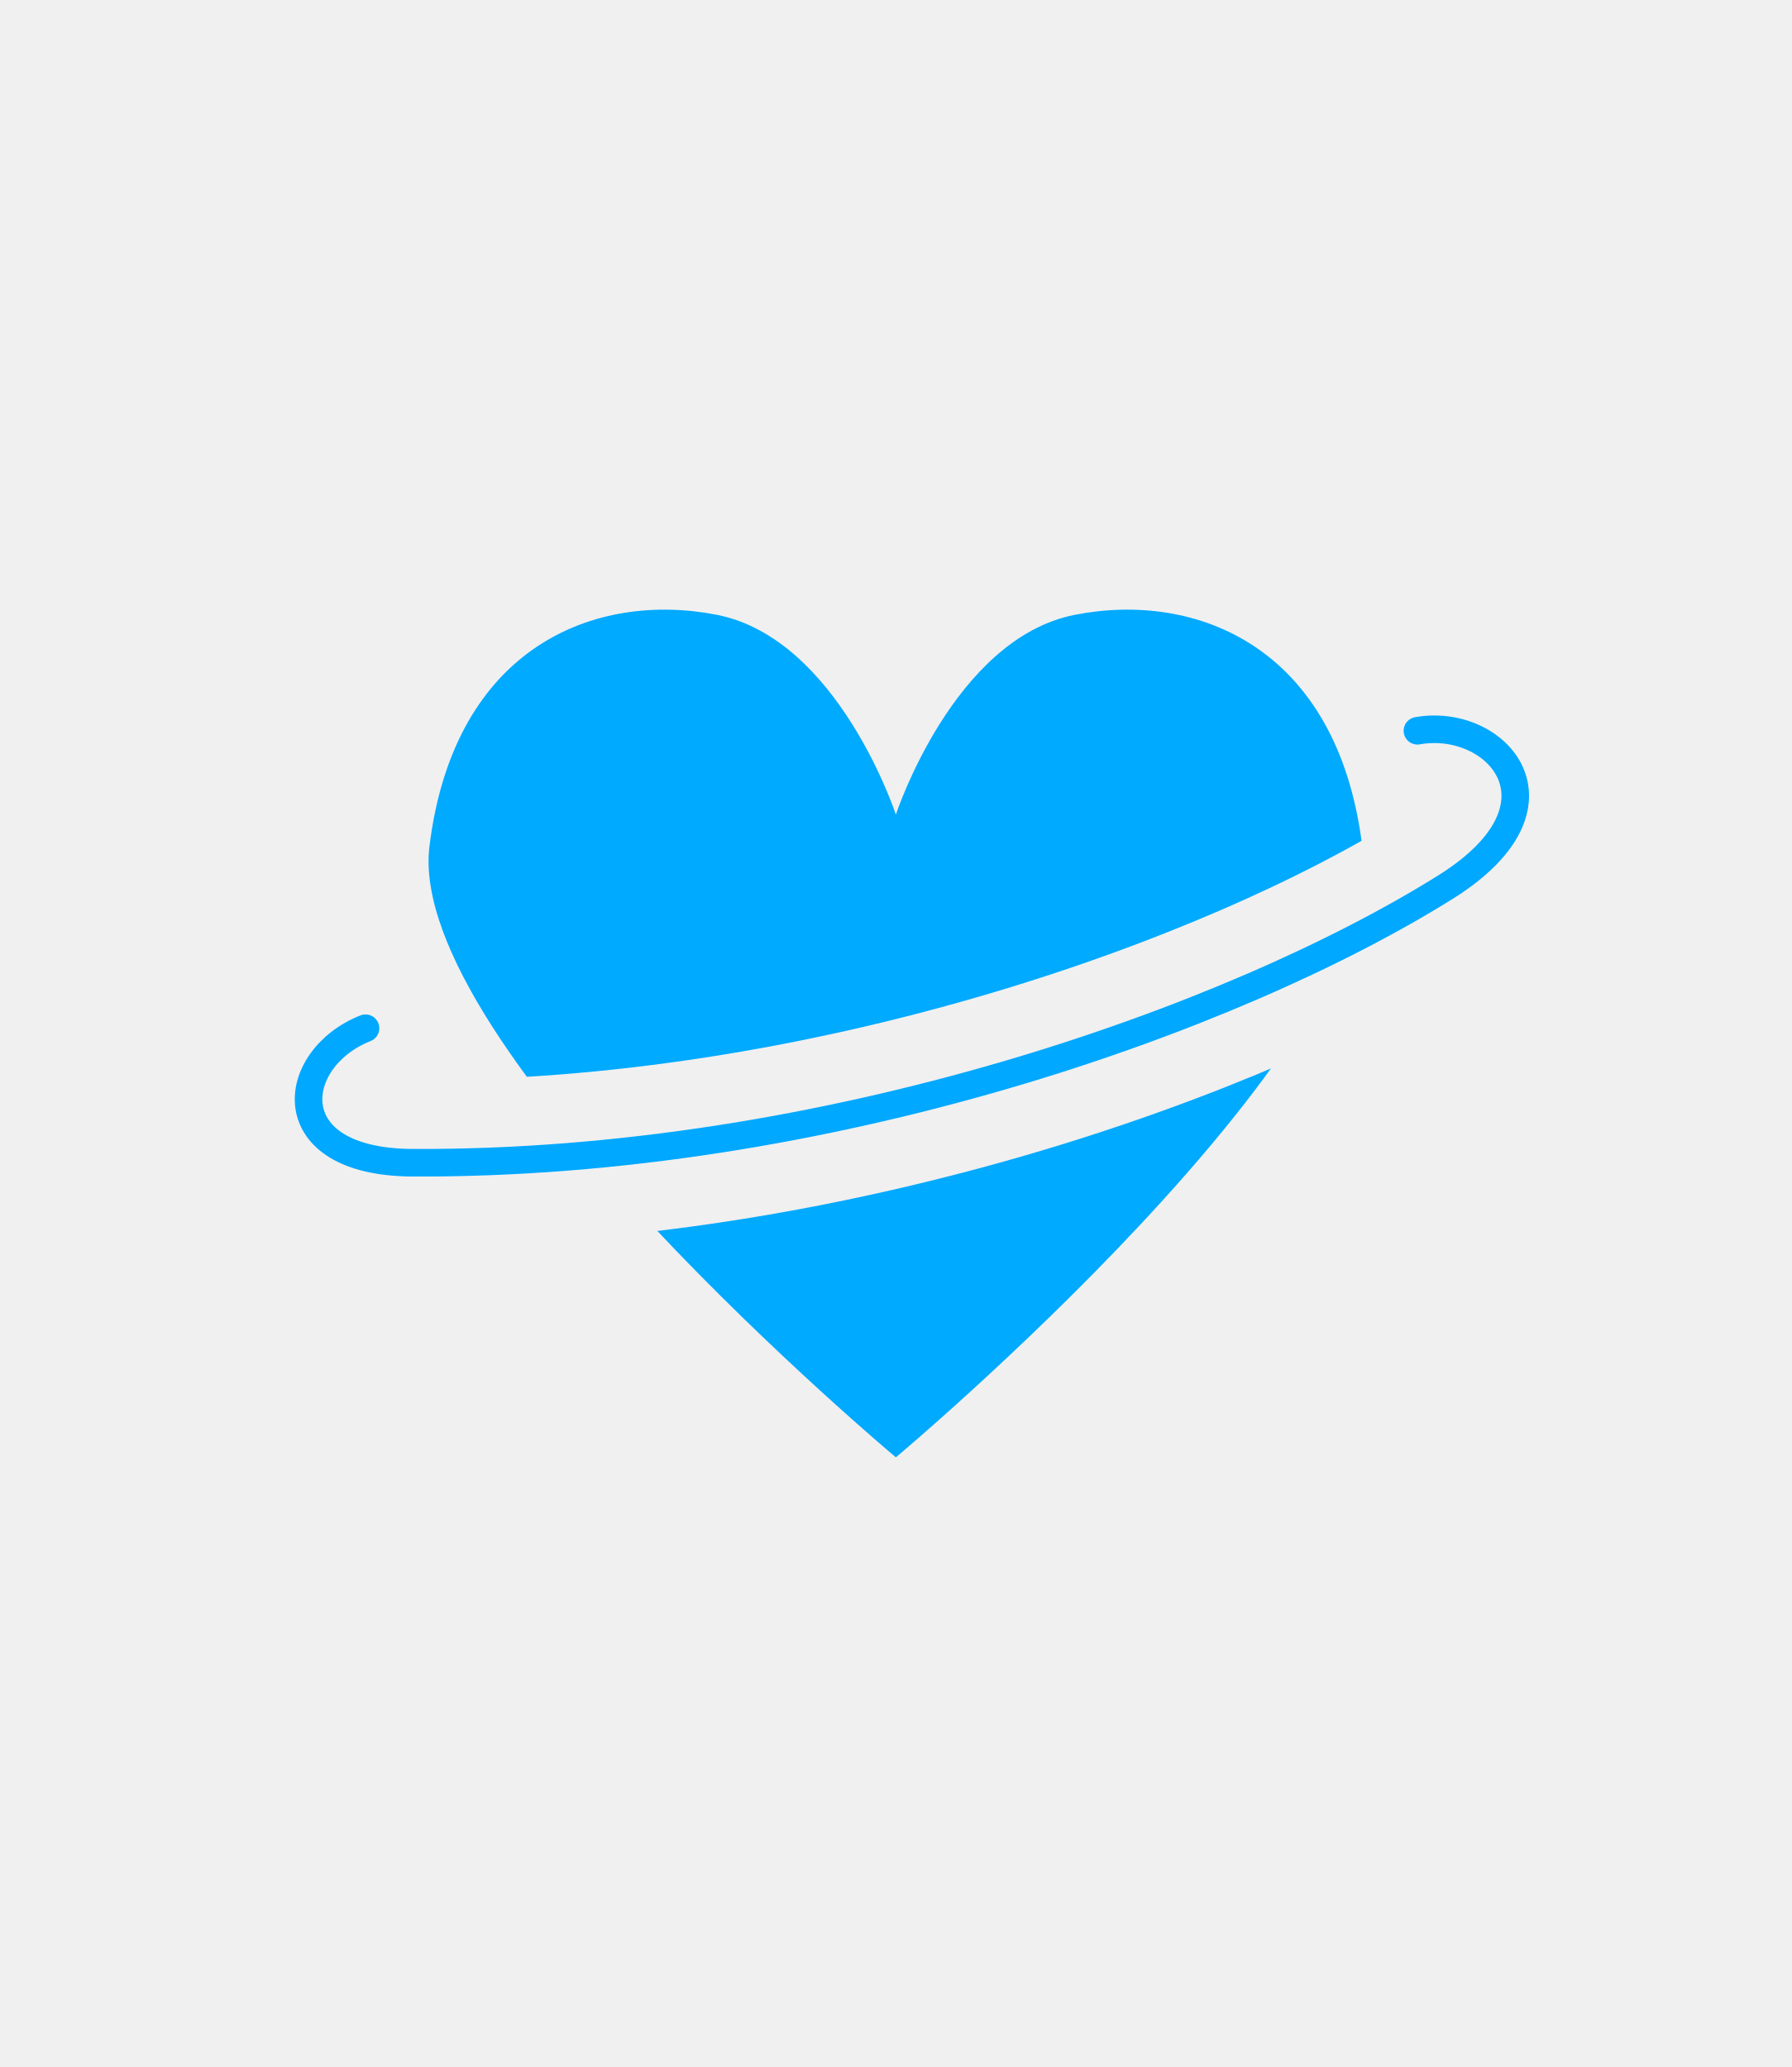
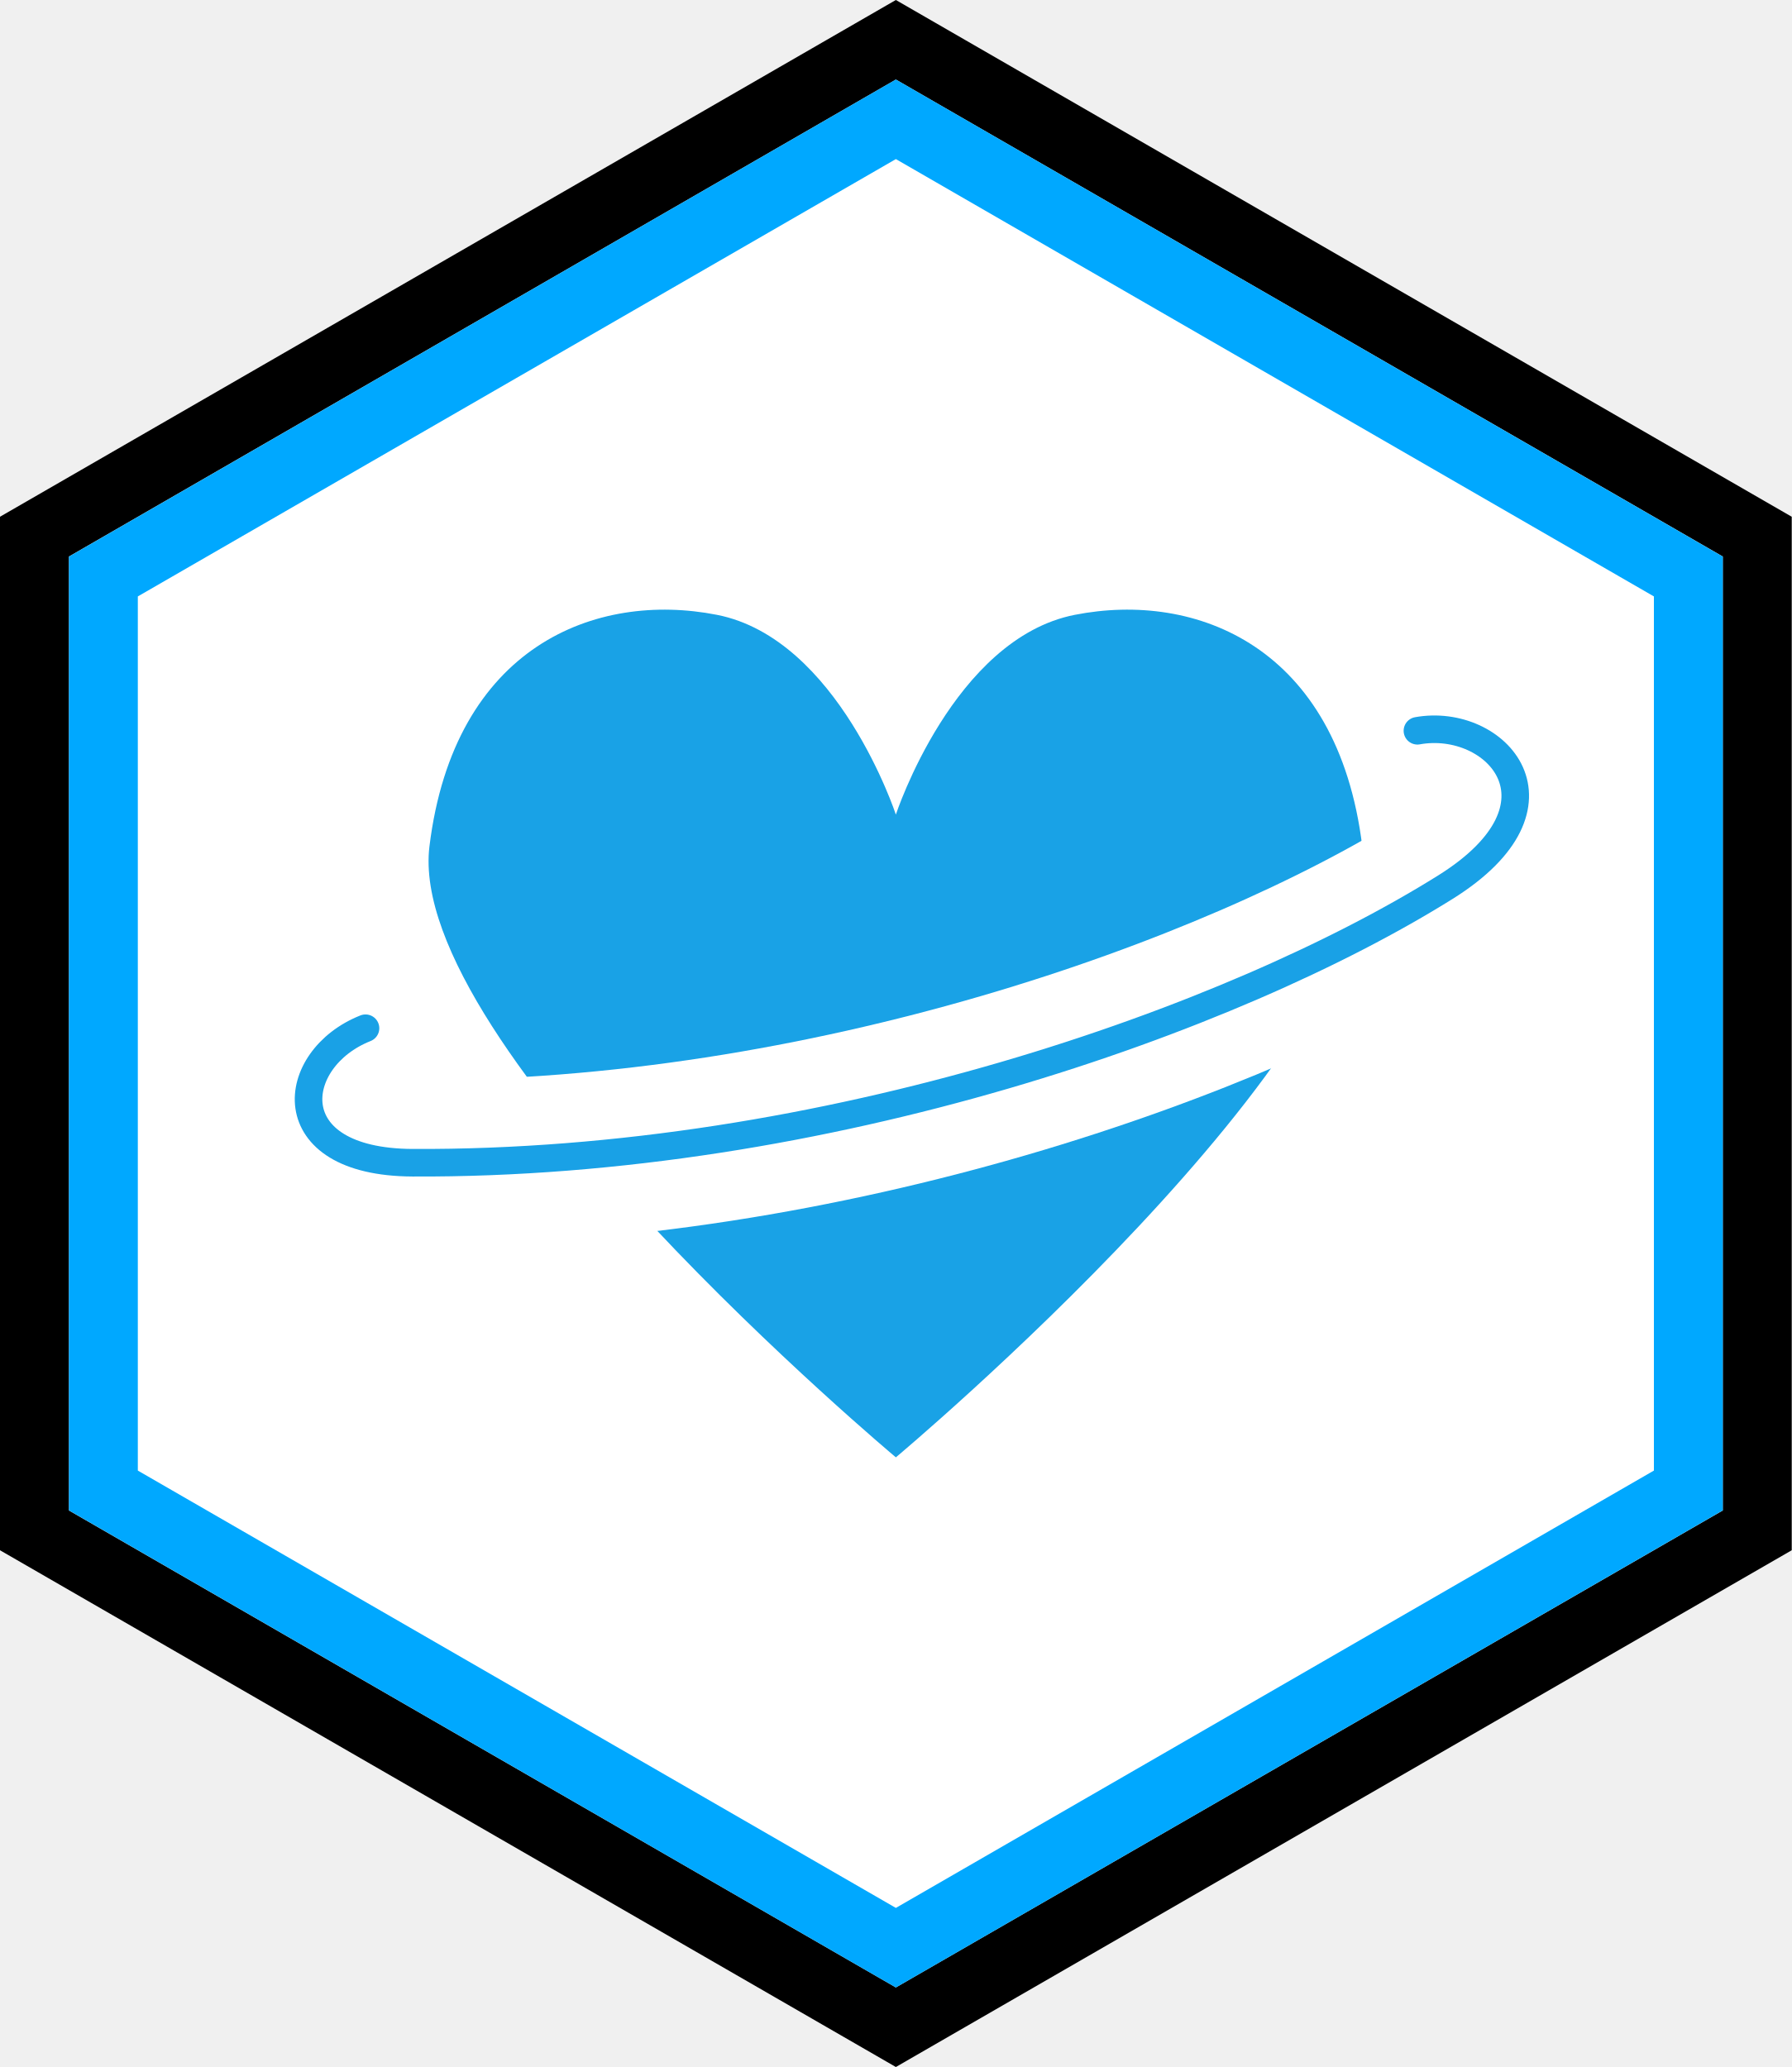
<svg xmlns="http://www.w3.org/2000/svg" viewBox="0 0 130 150" version="1.1" id="svg1" width="130" height="150" xml:space="preserve">
  <defs id="defs1">
    <mask maskUnits="userSpaceOnUse" id="mask-powermask-path-effect4">
      <path id="mask-powermask-path-effect4_box" style="fill:#ffffff;fill-opacity:1" d="M 30.095,43.242 H 99.905 V 106.758 H 30.095 Z" />
      <path style="fill:none;stroke:#000000;stroke-width:12;stroke-linecap:round;stroke-linejoin:round;stroke-dasharray:none" d="M 29.926,84.378 C 59.879,84.525 89.495,73.999 104.882,64.375" id="path4" />
    </mask>
    <filter id="mask-powermask-path-effect4_inverse" style="color-interpolation-filters:sRGB" height="100" width="100" x="-50" y="-50">
      <feColorMatrix id="mask-powermask-path-effect4_primitive1" values="1" type="saturate" result="fbSourceGraphic" />
      <feColorMatrix id="mask-powermask-path-effect4_primitive2" values="-1 0 0 0 1 0 -1 0 0 1 0 0 -1 0 1 0 0 0 1 0 " in="fbSourceGraphic" />
    </filter>
  </defs>
-   <path style="fill:#00aaff;stroke:none;stroke-linecap:square;stroke-linejoin:round;fill-opacity:1" d="M 31.16,61.412 C 32.949,46.899 43.224,42.889 52.02,44.618 60.815,46.348 65,59.114 65,59.114 c 0,0 4.185,-12.766 12.98,-14.496 8.796,-1.73 19.071,2.281 20.86,16.794 C 100.628,75.925 65,105.758 65,105.758 c 0,0 -35.628,-29.833 -33.84,-44.346 z" id="path1" mask="url(#mask-powermask-path-effect4)" />
-   <path style="fill:none;stroke:#00a8ff;stroke-width:2;stroke-linecap:round;stroke-linejoin:round;stroke-dasharray:none;stroke-opacity:1" d="m 26.52,74.617 c -5.568,2.205 -6.487,9.712 3.405,9.761 29.953,0.147 59.57,-10.378 74.956,-20.003 9.554,-5.976 3.664,-12.371 -2.039,-11.343" id="path2" />
+   <polygon points="61.8,53.78 31,71.56 0.2,53.78 0.2,18.22 31,0.44 61.8,18.22 " fill="none" stroke="#ff3b57" stroke-width="1" id="hex-out" style="display:inline;mix-blend-mode:normal;fill:none;fill-opacity:1;stroke:#000000;stroke-width:2.465;stroke-dasharray:none;stroke-dashoffset:0;stroke-opacity:1" transform="matrix(2.029196,0,0,2.027961,2.09495,1.993413)" />
+   <path id="hex-in" style="display:inline;mix-blend-mode:normal;fill:#ffffff;stroke:#00a8ff;stroke-width:5;stroke-dasharray:none;stroke-opacity:1" d="m 7.5,41.838 c 0,22.108 0,44.216 0,66.324 19.167,11.06 38.333,22.12 57.5,33.18 19.167,-11.06 38.333,-22.12 57.5,-33.18 0,-22.108 0,-44.216 0,-66.324 C 103.333,30.778 84.167,19.718 65,8.658 45.833,19.718 26.667,30.778 7.5,41.838 Z" />
+   <path style="fill:#19a2e6;stroke:none;stroke-linecap:square;stroke-linejoin:round;fill-opacity:1" d="M 31.16,61.412 C 32.949,46.899 43.224,42.889 52.02,44.618 60.815,46.348 65,59.114 65,59.114 c 0,0 4.185,-12.766 12.98,-14.496 8.796,-1.73 19.071,2.281 20.86,16.794 C 100.628,75.925 65,105.758 65,105.758 c 0,0 -35.628,-29.833 -33.84,-44.346 z" id="path1" mask="url(#mask-powermask-path-effect4)" />
+   <path style="fill:none;stroke:#19a1e6;stroke-width:2;stroke-linecap:round;stroke-linejoin:round;stroke-dasharray:none;stroke-opacity:1" d="m 26.52,74.617 c -5.568,2.205 -6.487,9.712 3.405,9.761 29.953,0.147 59.57,-10.378 74.956,-20.003 9.554,-5.976 3.664,-12.371 -2.039,-11.343" id="path2" />
</svg>
